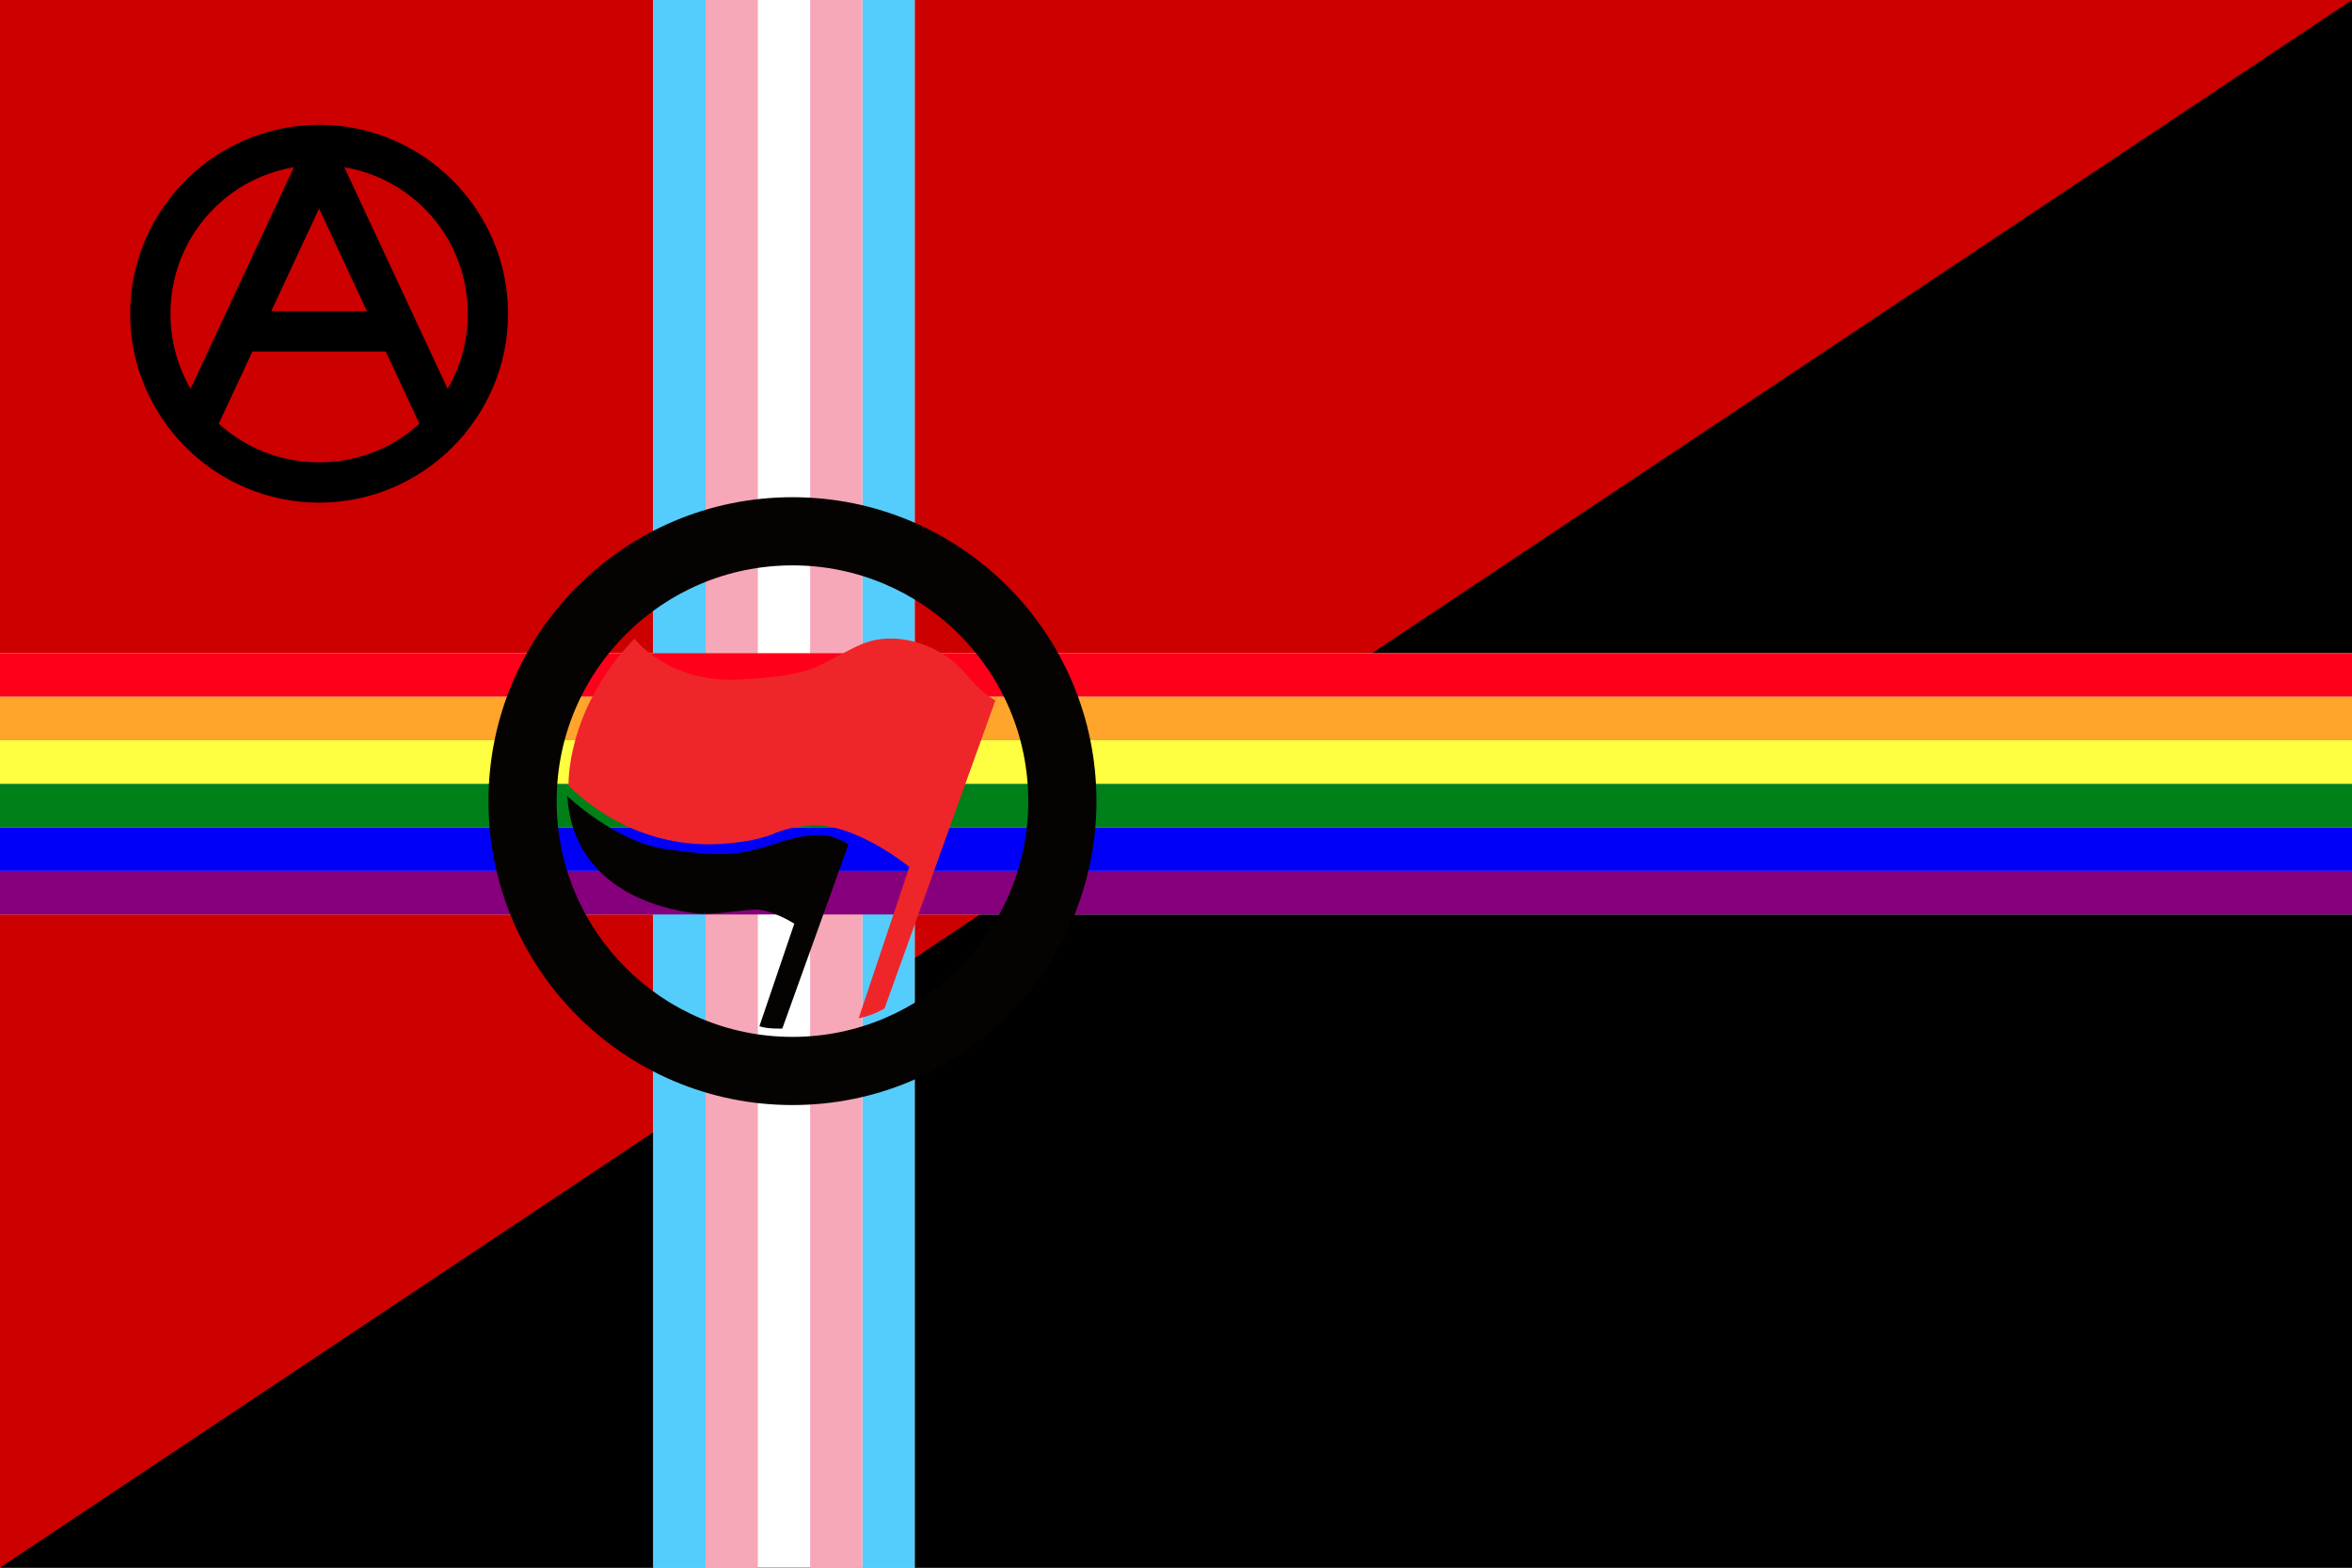
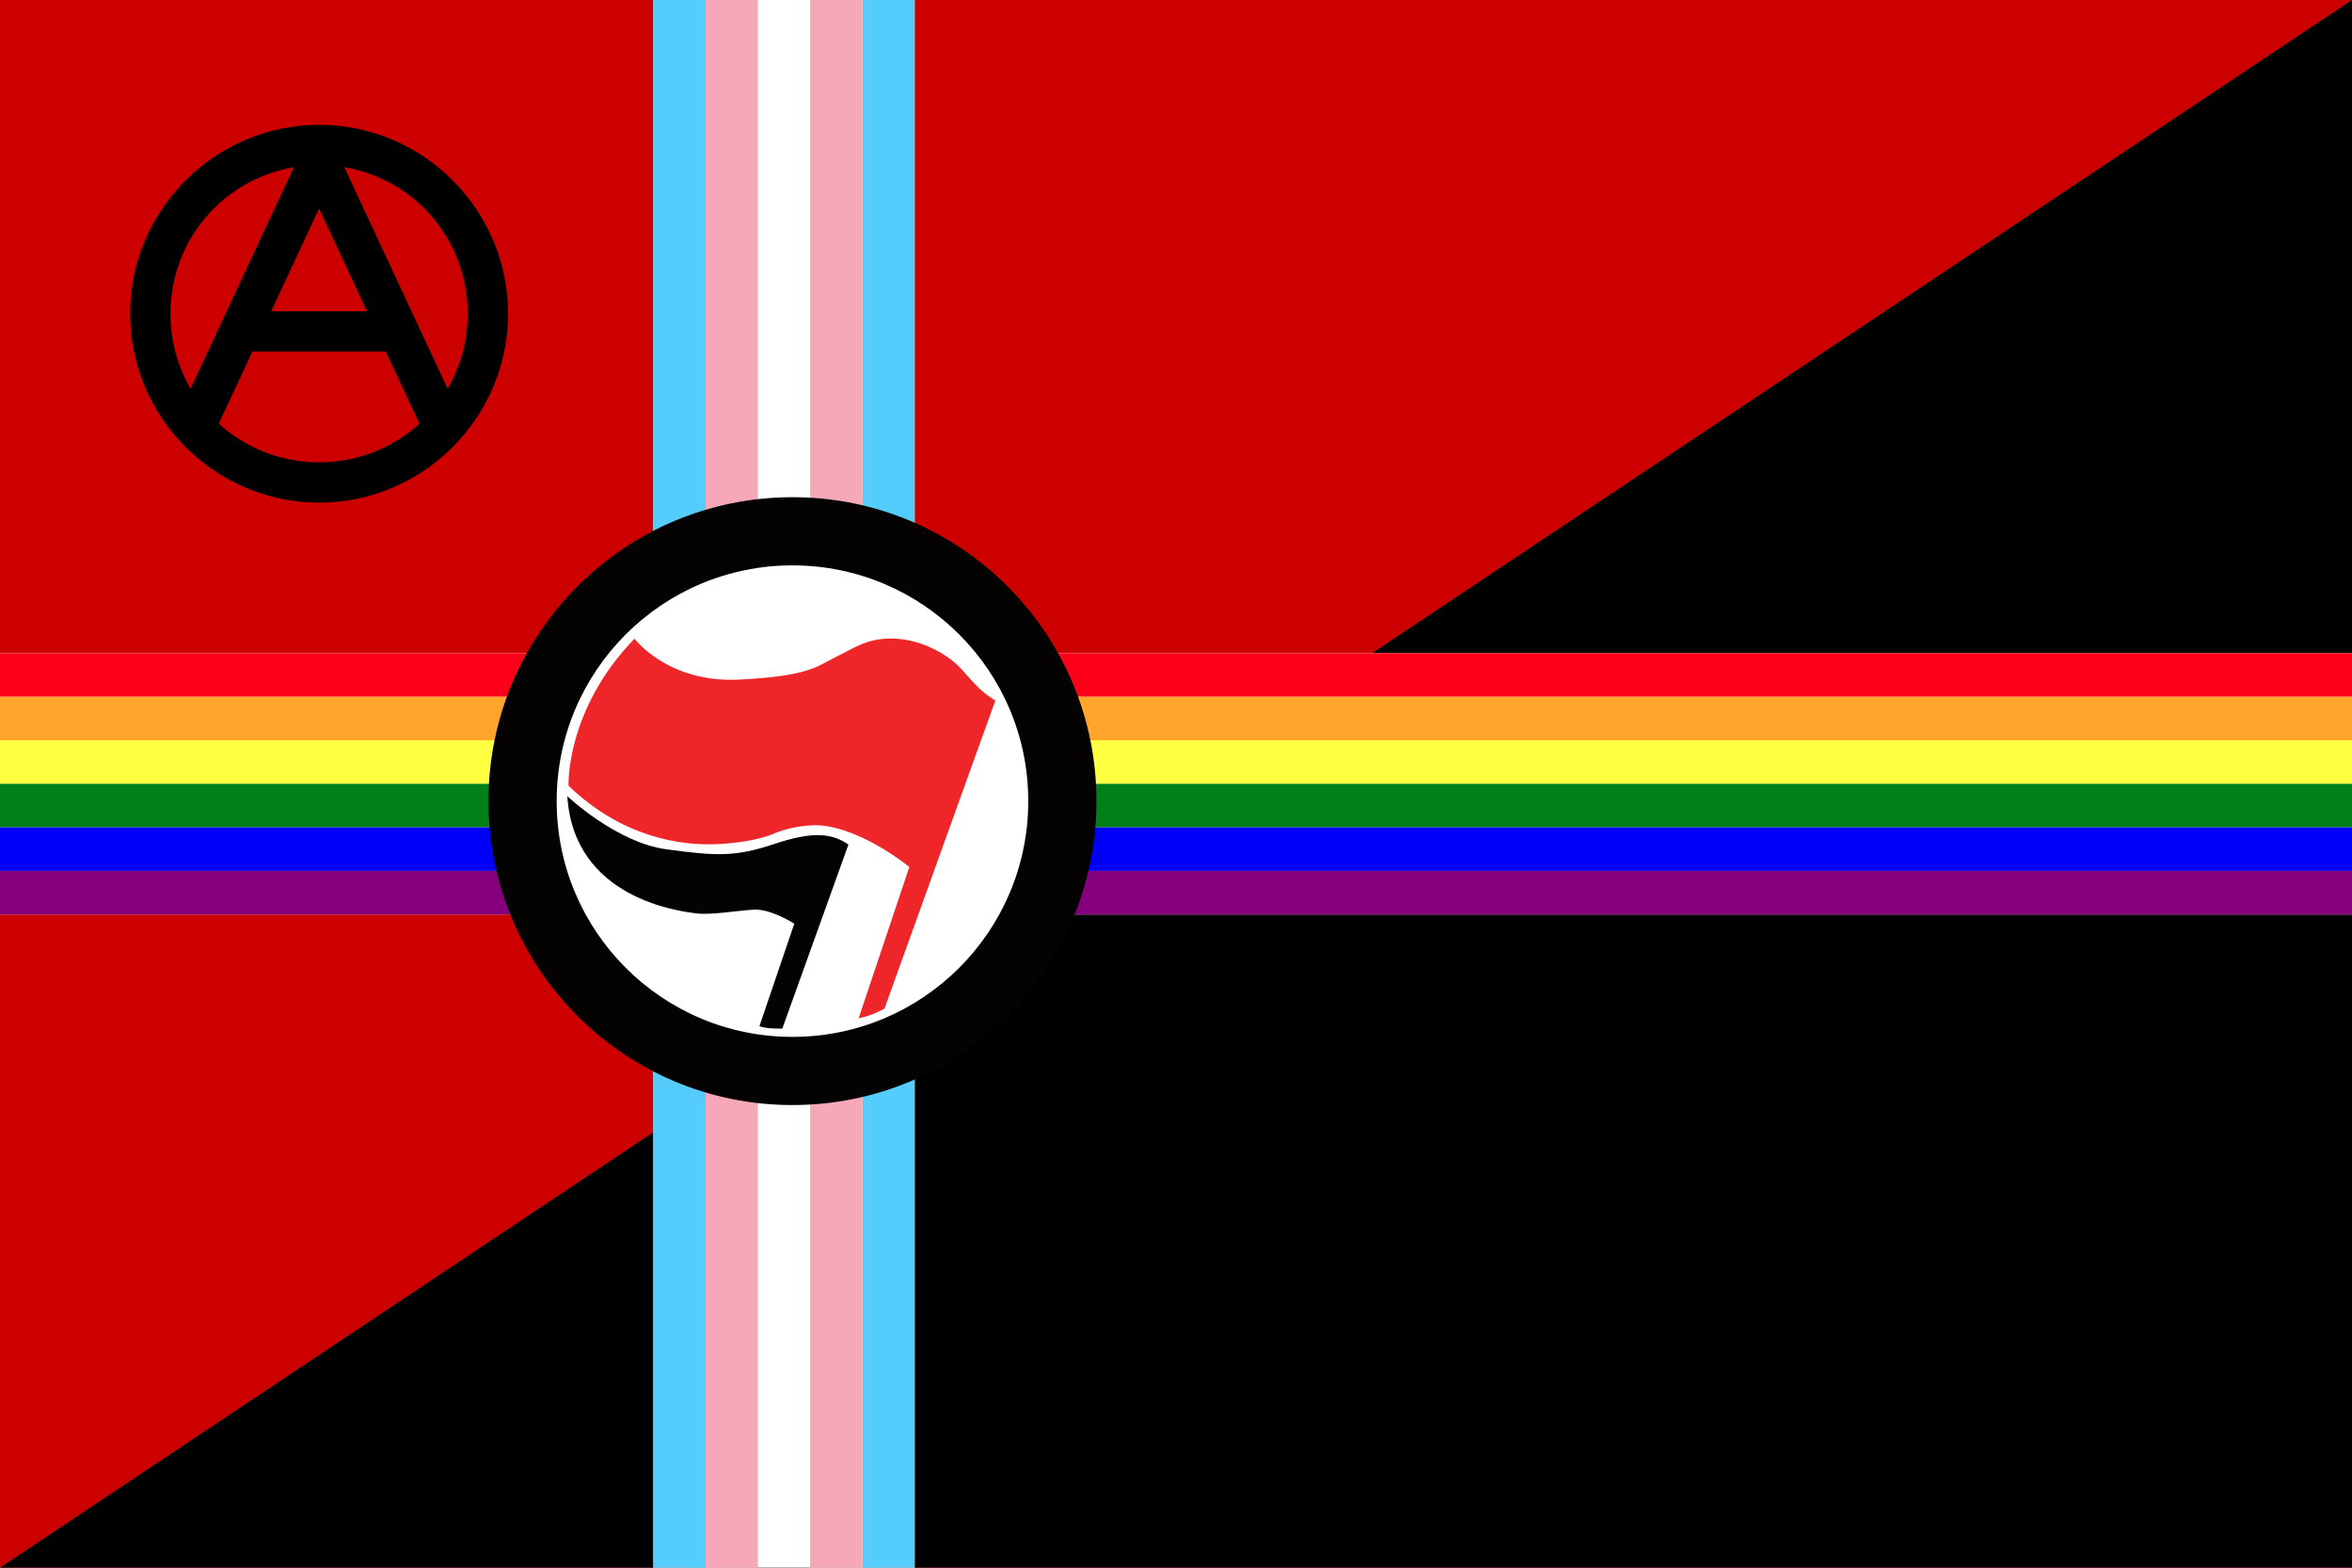
- <svg xmlns="http://www.w3.org/2000/svg" id="svg18" height="240" width="360" y="0" x="0" version="1.0">
+ <svg xmlns="http://www.w3.org/2000/svg" version="1.0" x="0" y="0" width="360" height="240" id="svg18">
  <defs id="defs22" />
-   <rect style="fill:#cd0000;fill-opacity:1;stroke-width:0;stroke-miterlimit:4;stroke-dasharray:none" id="rect10" fill="#ce1126" y="0" x="0" height="240" width="360" />
-   <polygon style="stroke-width:0;stroke-miterlimit:4;stroke-dasharray:none" id="polygon12" fill="#000000" points="360,0 0,240 360,240" />
-   <rect id="rect14" fill="#ffffff" y="100" x="0" height="40" width="360" />
-   <rect id="rect16" fill="#ffffff" y="0" x="100" height="240" width="40" />
-   <rect y="0" x="100" height="240" width="8" id="rect28" style="fill:#55cdfc;fill-rule:evenodd;stroke-width:0;fill-opacity:1;stroke-miterlimit:4;stroke-dasharray:none" />
-   <rect style="fill:#55cdfc;fill-opacity:1;fill-rule:evenodd;stroke-width:0;stroke-miterlimit:4;stroke-dasharray:none" id="rect28-4" width="8" height="240" x="132" y="0" />
-   <rect y="0" x="108" height="240" width="8" id="rect868" style="fill:#f7a8b8;fill-opacity:1;stroke-width:0;stroke-miterlimit:4;stroke-dasharray:none" />
-   <rect style="fill:#f7a8b8;fill-opacity:1;stroke-width:0;stroke-miterlimit:4;stroke-dasharray:none" id="rect868-9" width="8" height="240" x="124" y="0" />
-   <rect y="100" x="0" height="6.666" width="360" id="rect885" style="fill:#ff001a;fill-opacity:1;stroke-width:0;stroke-miterlimit:4;stroke-dasharray:none" />
-   <rect style="fill:#ffa52c;fill-opacity:1;stroke-width:0;stroke-miterlimit:4;stroke-dasharray:none" id="rect885-4" width="360" height="6.666" x="0" y="106.666" />
-   <rect y="113.332" x="0" height="6.666" width="360" id="rect885-4-4" style="fill:#ffff41;fill-opacity:1;stroke-width:0;stroke-miterlimit:4;stroke-dasharray:none" />
-   <rect style="fill:#008018;fill-opacity:1;stroke-width:0;stroke-miterlimit:4;stroke-dasharray:none" id="rect885-4-4-4" width="360" height="6.666" x="0" y="119.998" />
-   <rect y="126.664" x="0" height="6.666" width="360" id="rect885-4-4-4-2" style="fill:#0000f9;fill-opacity:1;stroke-width:0;stroke-miterlimit:4;stroke-dasharray:none" />
-   <rect style="fill:#86007d;fill-opacity:1;stroke-width:0;stroke-miterlimit:4;stroke-dasharray:none" id="rect885-4-4-4-2-9" width="360" height="6.666" x="0" y="133.334" />
-   <path r="41.605" cy="121.92" cx="120.853" id="path1147" style="fill:#ffffff;fill-opacity:1;stroke-width:0;stroke-miterlimit:4;stroke-dasharray:none" />
-   <g transform="matrix(0.3186933,0,0,-0.3186933,74.76663,169.1755)" id="g10">
-     <g transform="scale(0.1)" id="g12">
-       <path id="path14" style="fill:#050301;fill-opacity:1;fill-rule:nonzero;stroke:none" d="m 378.75,1483.75 c 0,0 235,-222.5 475,-255 240,-32.5 330,-37.5 517.5,25 187.5,62.5 277.5,52.5 357.5,-2.5 L 1411.25,367.5 c 0,0 -72.49,-2.922 -110,11.25 l 167.5,492.5 c 0,0 -112.5,72.5 -195,67.5 -82.5,-5 -207.5,-27.5 -280,-17.5 -72.5,10 -584.16,68.34 -615,562.5" />
-       <path id="path16" style="fill:#ee2629;fill-opacity:1;fill-rule:nonzero;stroke:none" d="m 701.25,2240.41 c 0,0 160,-213.32 500,-196.66 340,16.66 374.17,63.33 463.34,106.66 92.61,45.02 156.65,96.67 289.99,90 133.34,-6.66 260.01,-79.99 323.34,-153.32 63.33,-73.34 103.32,-113.34 156.66,-143.34 l -532.49,-1480 c 0,0 -58.33,-35 -124.18,-46.66 l 243.34,726.66 c 0,0 -226.67,186.66 -433.34,200 0,0 -100,6.67 -210,-36.66 0,0 -83.32,-43.34 -273.32,-53.34 -190,-10 -466.668,36.66 -720,280 0,0 -15.84,362.5 316.66,706.66" />
-       <path id="path18" style="fill:#050301;fill-opacity:1;fill-rule:nonzero;stroke:none" d="M 1460,327.5 C 834.531,327.5 327.5,834.531 327.5,1460 c 0,625.46 507.031,1132.5 1132.5,1132.5 625.46,0 1132.5,-507.04 1132.5,-1132.5 C 2592.5,834.531 2085.46,327.5 1460,327.5 Z m 0,2592.5 C 653.66,2920 0,2266.34 0,1460 0,653.66 653.66,0 1460,0 c 806.34,0 1460,653.66 1460,1460 0,806.34 -653.66,1460 -1460,1460" />
+   <rect width="360" height="240" x="0" y="0" fill="#ce1126" id="rect10" style="fill:#cd0000;fill-opacity:1;stroke-width:0;stroke-miterlimit:4;stroke-dasharray:none" />
+   <polygon points="360,0 0,240 360,240" fill="#000000" id="polygon12" style="stroke-width:0;stroke-miterlimit:4;stroke-dasharray:none" />
+   <rect width="360" height="40" x="0" y="100" fill="#ffffff" id="rect14" />
+   <rect width="40" height="240" x="100" y="0" fill="#ffffff" id="rect16" />
+   <rect style="fill:#55cdfc;fill-rule:evenodd;stroke-width:0;fill-opacity:1;stroke-miterlimit:4;stroke-dasharray:none" id="rect28" width="8" height="240" x="100" y="0" />
+   <rect y="0" x="132" height="240" width="8" id="rect28-4" style="fill:#55cdfc;fill-opacity:1;fill-rule:evenodd;stroke-width:0;stroke-miterlimit:4;stroke-dasharray:none" />
+   <rect style="fill:#f7a8b8;fill-opacity:1;stroke-width:0;stroke-miterlimit:4;stroke-dasharray:none" id="rect868" width="8" height="240" x="108" y="0" />
+   <rect y="0" x="124" height="240" width="8" id="rect868-9" style="fill:#f7a8b8;fill-opacity:1;stroke-width:0;stroke-miterlimit:4;stroke-dasharray:none" />
+   <rect style="fill:#ff001a;fill-opacity:1;stroke-width:0;stroke-miterlimit:4;stroke-dasharray:none" id="rect885" width="360" height="6.666" x="0" y="100" />
+   <rect y="106.666" x="0" height="6.666" width="360" id="rect885-4" style="fill:#ffa52c;fill-opacity:1;stroke-width:0;stroke-miterlimit:4;stroke-dasharray:none" />
+   <rect style="fill:#ffff41;fill-opacity:1;stroke-width:0;stroke-miterlimit:4;stroke-dasharray:none" id="rect885-4-4" width="360" height="6.666" x="0" y="113.332" />
+   <rect y="119.998" x="0" height="6.666" width="360" id="rect885-4-4-4" style="fill:#008018;fill-opacity:1;stroke-width:0;stroke-miterlimit:4;stroke-dasharray:none" />
+   <rect style="fill:#0000f9;fill-opacity:1;stroke-width:0;stroke-miterlimit:4;stroke-dasharray:none" id="rect885-4-4-4-2" width="360" height="6.666" x="0" y="126.664" />
+   <rect y="133.334" x="0" height="6.666" width="360" id="rect885-4-4-4-2-9" style="fill:#86007d;fill-opacity:1;stroke-width:0;stroke-miterlimit:4;stroke-dasharray:none" />
+   <path style="fill:#ffffff;fill-opacity:1;stroke-width:0;stroke-miterlimit:4;stroke-dasharray:none" id="path1147" cx="120.853" cy="121.92" r="41.605" />
+   <circle r="41.639" cy="121.81" cx="120.567" id="path858" style="fill:#ffffff;stroke-width:0" />
+   <g id="g10" transform="matrix(0.3186933,0,0,-0.3186933,74.76663,169.1755)">
+     <g id="g12" transform="scale(0.1)">
+       <path d="m 378.75,1483.75 c 0,0 235,-222.5 475,-255 240,-32.5 330,-37.5 517.5,25 187.5,62.5 277.5,52.5 357.5,-2.5 L 1411.25,367.5 c 0,0 -72.49,-2.922 -110,11.25 l 167.5,492.5 c 0,0 -112.5,72.5 -195,67.5 -82.5,-5 -207.5,-27.5 -280,-17.5 -72.5,10 -584.16,68.34 -615,562.5" style="fill:#050301;fill-opacity:1;fill-rule:nonzero;stroke:none" id="path14" />
+       <path d="m 701.25,2240.41 c 0,0 160,-213.32 500,-196.66 340,16.66 374.17,63.33 463.34,106.66 92.61,45.02 156.65,96.67 289.99,90 133.34,-6.66 260.01,-79.99 323.34,-153.32 63.33,-73.34 103.32,-113.34 156.66,-143.34 l -532.49,-1480 c 0,0 -58.33,-35 -124.18,-46.66 l 243.34,726.66 c 0,0 -226.67,186.66 -433.34,200 0,0 -100,6.67 -210,-36.66 0,0 -83.32,-43.34 -273.32,-53.34 -190,-10 -466.668,36.66 -720,280 0,0 -15.84,362.5 316.66,706.66" style="fill:#ee2629;fill-opacity:1;fill-rule:nonzero;stroke:none" id="path16" />
+       <path d="M 1460,327.5 C 834.531,327.5 327.5,834.531 327.5,1460 c 0,625.46 507.031,1132.5 1132.5,1132.5 625.46,0 1132.5,-507.04 1132.5,-1132.5 C 2592.5,834.531 2085.46,327.5 1460,327.5 Z m 0,2592.5 C 653.66,2920 0,2266.34 0,1460 0,653.66 653.66,0 1460,0 c 806.34,0 1460,653.66 1460,1460 0,806.34 -653.66,1460 -1460,1460" style="fill:#050301;fill-opacity:1;fill-rule:nonzero;stroke:none" id="path18" />
    </g>
  </g>
-   <path d="m 48.843,19.108 c -15.906,0 -28.921,13.014 -28.921,28.921 0,15.906 13.014,28.921 28.921,28.921 15.906,0 28.921,-13.014 28.921,-28.921 0,-15.906 -13.014,-28.921 -28.921,-28.921 z m 3.853,6.491 c 10.773,1.814 18.898,11.115 18.898,22.429 0,4.201 -1.121,8.124 -3.081,11.49 z m -7.713,10e-4 -15.813,33.911 c -1.958,-3.365 -3.077,-7.285 -3.077,-11.483 0,-11.311 8.121,-20.611 18.89,-22.428 z m 3.857,6.328 7.328,15.714 h -14.655 z m -10.205,21.884 h 20.409 l 5.153,11.05 c -4.037,3.681 -9.419,5.917 -15.354,5.917 -5.938,0 -11.321,-2.238 -15.359,-5.921 z" stroke-width="0.096" id="path1149" />
+   <path id="path1149" stroke-width="0.096" d="m 48.843,19.108 c -15.906,0 -28.921,13.014 -28.921,28.921 0,15.906 13.014,28.921 28.921,28.921 15.906,0 28.921,-13.014 28.921,-28.921 0,-15.906 -13.014,-28.921 -28.921,-28.921 z m 3.853,6.491 c 10.773,1.814 18.898,11.115 18.898,22.429 0,4.201 -1.121,8.124 -3.081,11.49 z m -7.713,10e-4 -15.813,33.911 c -1.958,-3.365 -3.077,-7.285 -3.077,-11.483 0,-11.311 8.121,-20.611 18.89,-22.428 z m 3.857,6.328 7.328,15.714 h -14.655 z m -10.205,21.884 h 20.409 l 5.153,11.05 c -4.037,3.681 -9.419,5.917 -15.354,5.917 -5.938,0 -11.321,-2.238 -15.359,-5.921 z" />
</svg>
